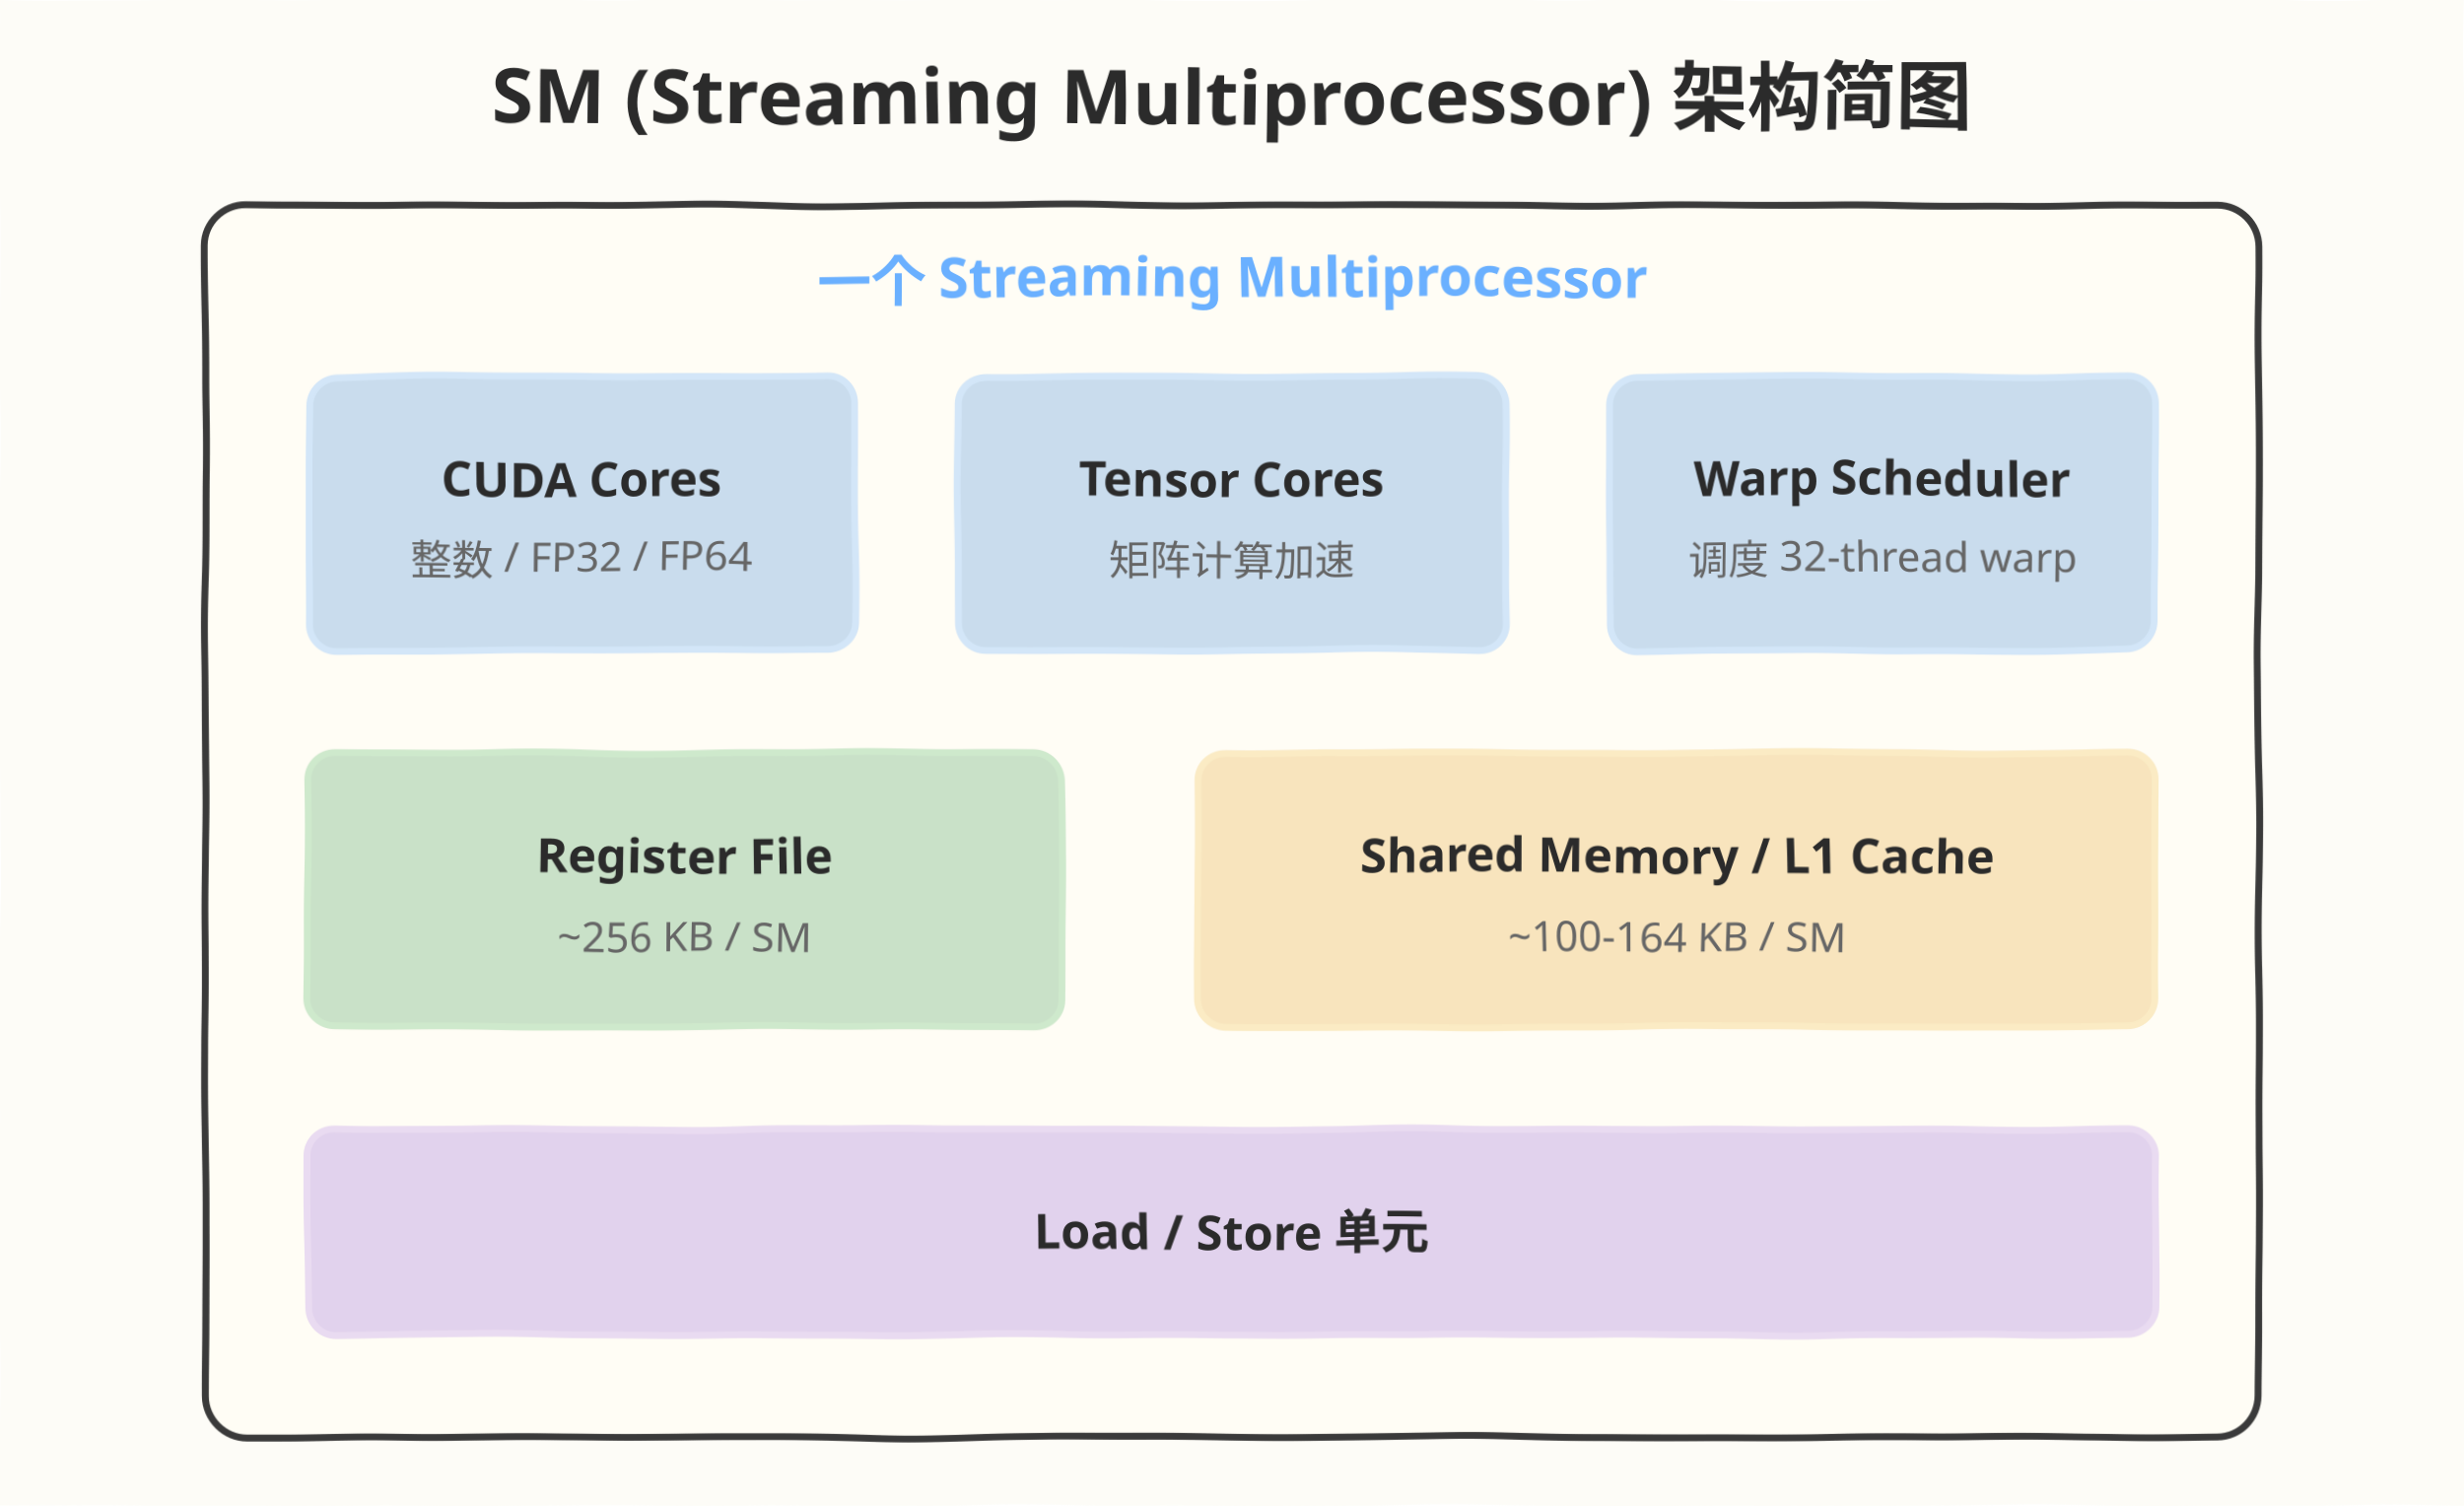
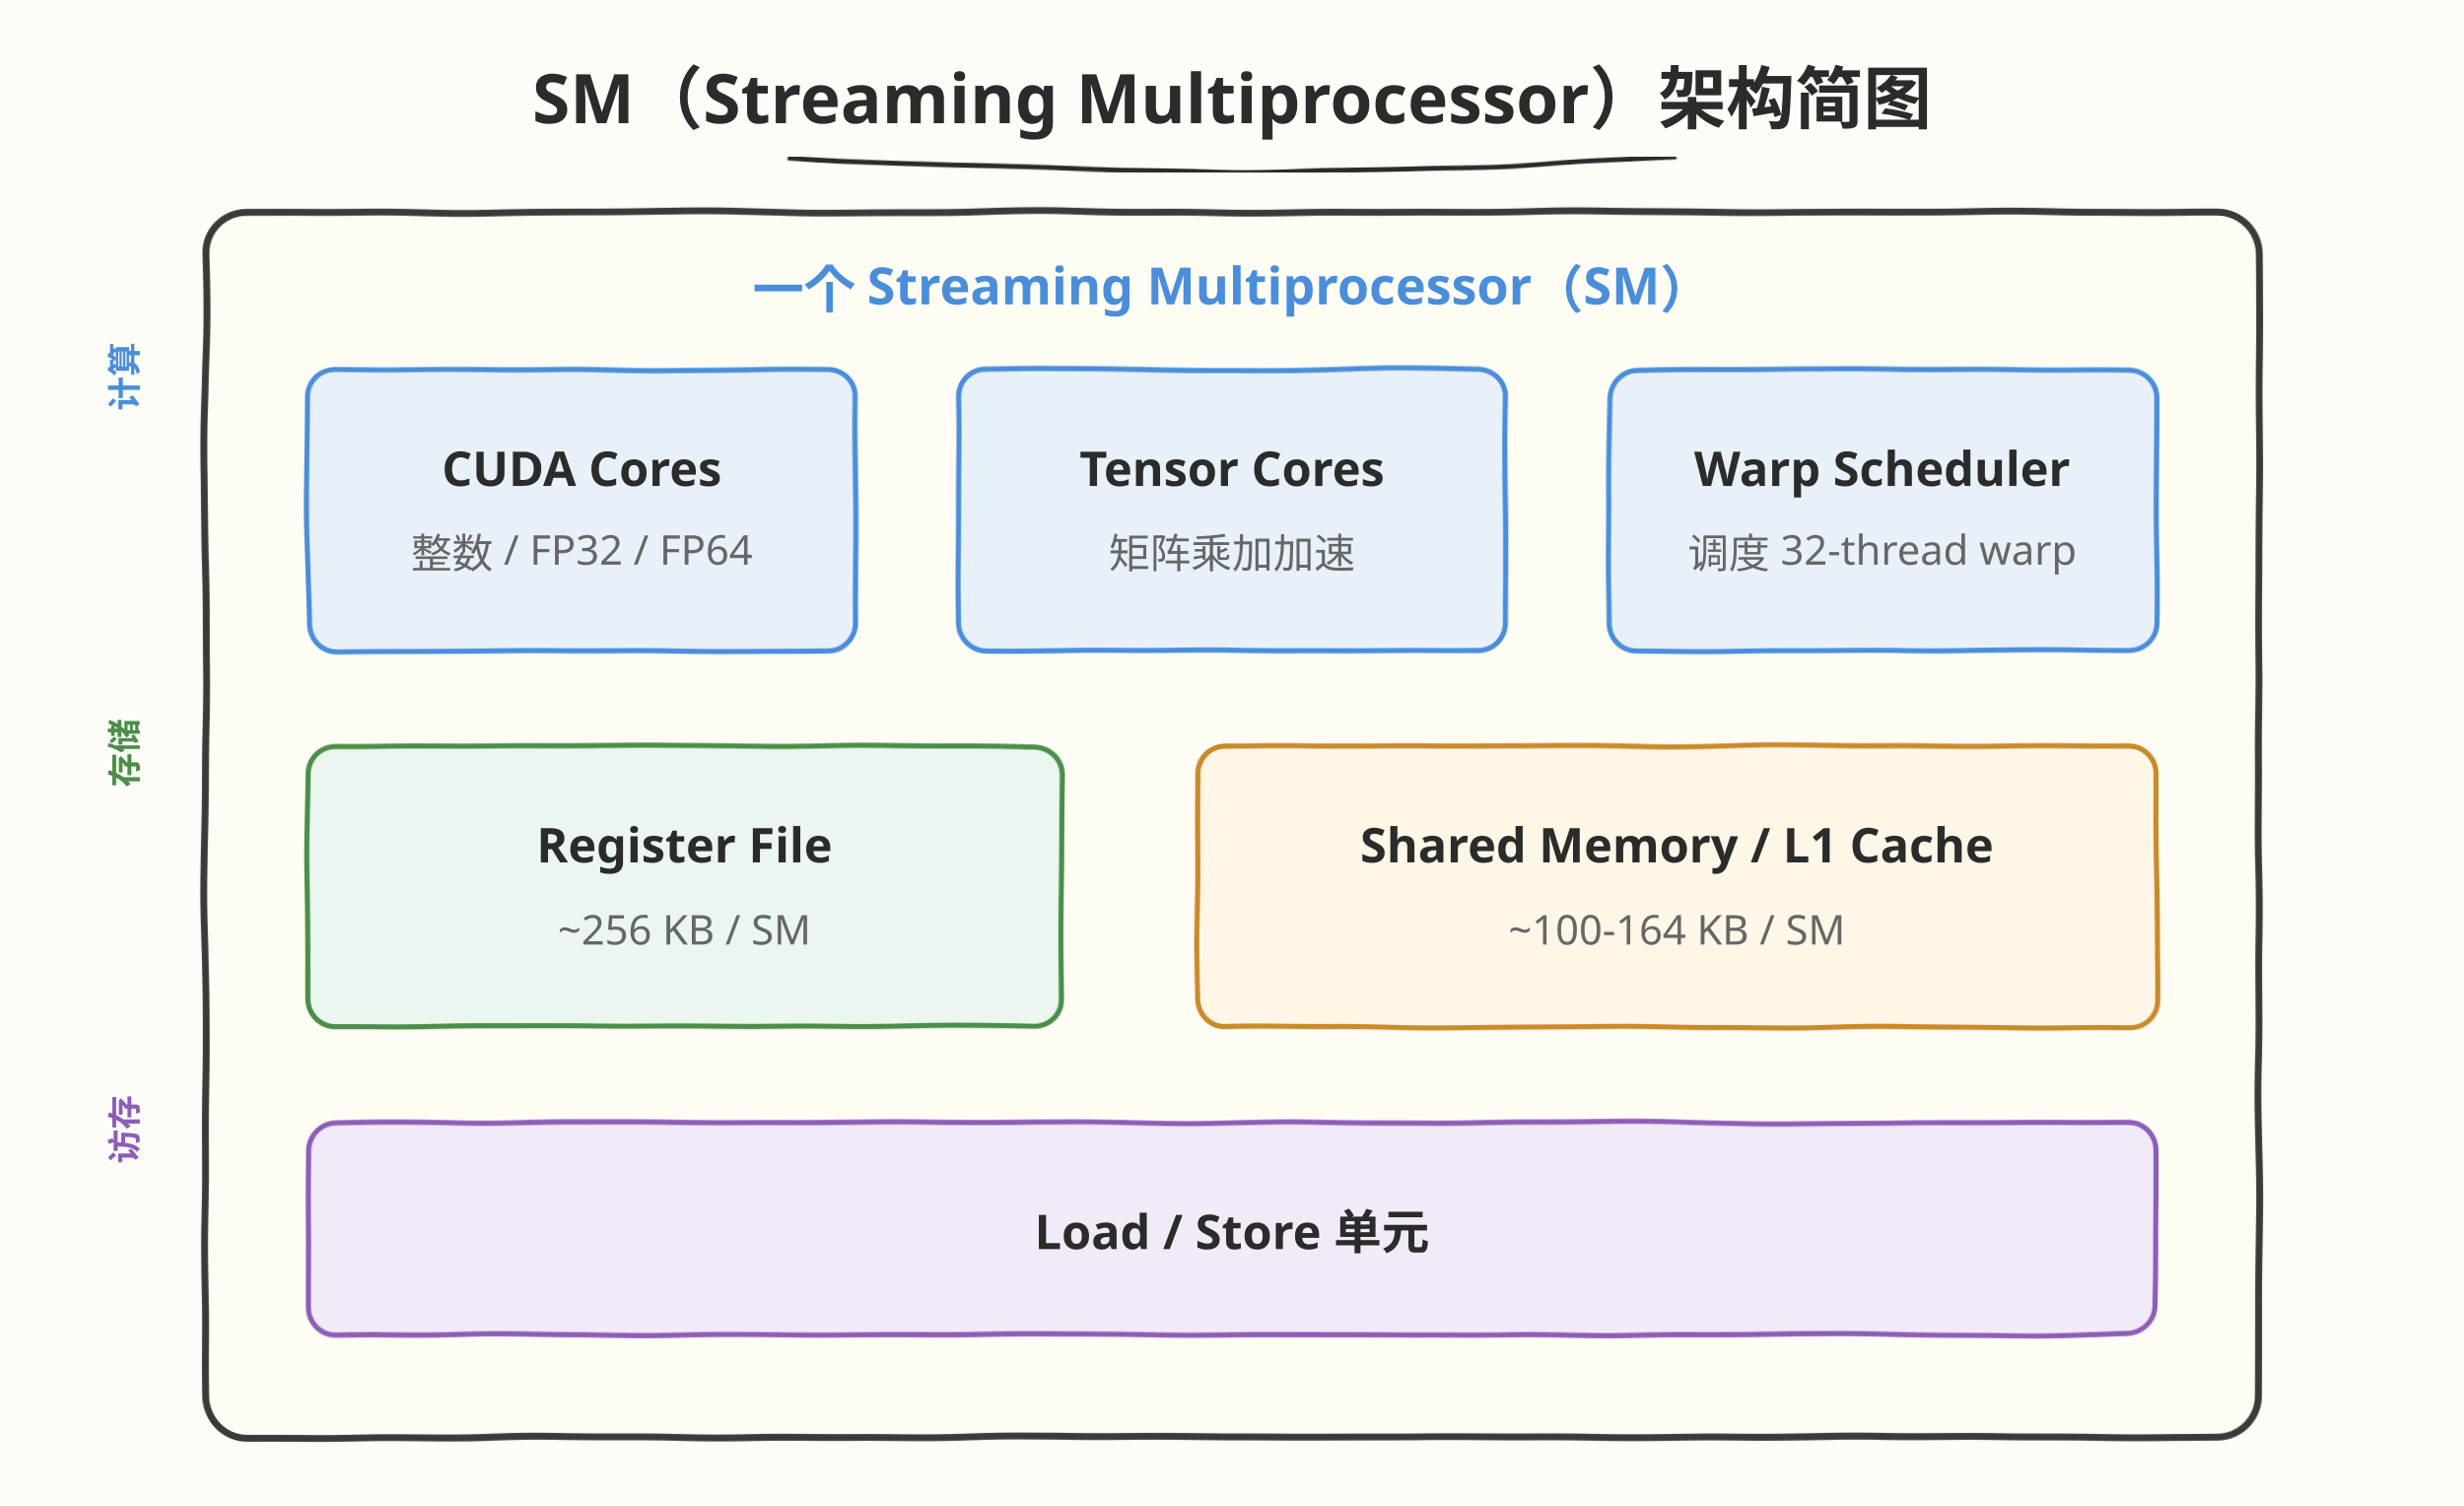
- <svg xmlns="http://www.w3.org/2000/svg" width="720" height="440" viewBox="0 0 720 440" font-family="'Comic Sans MS','Marker Felt','Segoe UI',cursive">
+ <svg xmlns="http://www.w3.org/2000/svg" viewBox="0 0 720 440" font-family="'Comic Sans MS','Marker Felt','Kaiti SC',楷体,'Segoe UI',cursive">
  <defs>
-     <filter id="sketch" x="-3%" y="-3%" width="106%" height="106%">
-       <feTurbulence type="fractalNoise" baseFrequency="0.018" numOctaves="2" seed="4" result="n" />
+     <filter id="sk" x="-3%" y="-3%" width="106%" height="106%">
+       <feTurbulence type="fractalNoise" baseFrequency="0.018" numOctaves="2" seed="6" result="n" />
      <feDisplacementMap in="SourceGraphic" in2="n" scale="1.8" />
    </filter>
  </defs>
-   <g filter="url(#sketch)">
-     <rect width="720" height="440" fill="#fdfcf7" />
-     <text x="360" y="36" text-anchor="middle" font-size="22" font-weight="bold" fill="#2b2b2b">SM (Streaming Multiprocessor) 架构简图</text>
-     <rect x="60" y="60" width="600" height="360" rx="12" fill="#fffdf5" stroke="#3a3a3a" stroke-width="2" />
-     <text x="360" y="88" text-anchor="middle" font-size="16" font-weight="bold" fill="#6ab0ff">一个 Streaming Multiprocessor</text>
-     <rect x="90" y="110" width="160" height="80" rx="8" fill="#4a8edb" opacity="0.3" stroke="#6ab0ff" stroke-width="2" />
-     <text x="170" y="145" text-anchor="middle" font-size="14" fill="#2b2b2b" font-weight="bold">CUDA Cores</text>
-     <text x="170" y="168" text-anchor="middle" font-size="12" fill="#666666">整数 / FP32 / FP64</text>
-     <rect x="280" y="110" width="160" height="80" rx="8" fill="#4a8edb" opacity="0.3" stroke="#6ab0ff" stroke-width="2" />
-     <text x="360" y="145" text-anchor="middle" font-size="14" fill="#2b2b2b" font-weight="bold">Tensor Cores</text>
-     <text x="360" y="168" text-anchor="middle" font-size="12" fill="#666666">矩阵计算加速</text>
-     <rect x="470" y="110" width="160" height="80" rx="8" fill="#4a8edb" opacity="0.3" stroke="#6ab0ff" stroke-width="2" />
-     <text x="550" y="145" text-anchor="middle" font-size="14" fill="#2b2b2b" font-weight="bold">Warp Scheduler</text>
-     <text x="550" y="168" text-anchor="middle" font-size="12" fill="#666666">调度 32-thread warp</text>
-     <rect x="90" y="220" width="220" height="80" rx="8" fill="#4a9d5f" opacity="0.3" stroke="#5cb86c" stroke-width="2" />
-     <text x="200" y="255" text-anchor="middle" font-size="14" fill="#2b2b2b" font-weight="bold">Register File</text>
-     <text x="200" y="278" text-anchor="middle" font-size="12" fill="#666666">~256 KB / SM</text>
-     <rect x="350" y="220" width="280" height="80" rx="8" fill="#e8a838" opacity="0.3" stroke="#f0c050" stroke-width="2" />
-     <text x="490" y="255" text-anchor="middle" font-size="14" fill="#2b2b2b" font-weight="bold">Shared Memory / L1 Cache</text>
-     <text x="490" y="278" text-anchor="middle" font-size="12" fill="#666666">~100-164 KB / SM</text>
-     <rect x="90" y="330" width="540" height="60" rx="8" fill="#9b6dd9" opacity="0.3" stroke="#b689e8" stroke-width="2" />
-     <text x="360" y="365" text-anchor="middle" font-size="14" fill="#2b2b2b" font-weight="bold">Load / Store 单元</text>
+   <rect width="720" height="440" fill="#fdfcf7" />
+   <text x="360" y="36" text-anchor="middle" font-size="20" font-weight="bold" fill="#2b2b2b">SM（Streaming Multiprocessor）架构简图</text>
+   <path d="M 230 46 Q 360 54 490 46" stroke="#2b2b2b" stroke-width="1.4" fill="none" filter="url(#sk)" />
+   <g filter="url(#sk)">
+     <rect x="60" y="62" width="600" height="358" rx="12" fill="#fffdf3" stroke="#3a3a3a" stroke-width="2" />
  </g>
+   <text x="360" y="90" text-anchor="middle" font-size="15" font-weight="bold" fill="#4a8edb">一个 Streaming Multiprocessor（SM）</text>
+   <g filter="url(#sk)">
+     <rect x="90" y="108" width="160" height="82" rx="8" fill="#e8f0fa" stroke="#4a8edb" stroke-width="1.5" />
+   </g>
+   <text x="170" y="142" text-anchor="middle" font-size="14" fill="#2b2b2b" font-weight="bold">CUDA Cores</text>
+   <text x="170" y="166" text-anchor="middle" font-size="12" fill="#666">整数 / FP32 / FP64</text>
+   <g filter="url(#sk)">
+     <rect x="280" y="108" width="160" height="82" rx="8" fill="#e8f0fa" stroke="#4a8edb" stroke-width="1.5" />
+   </g>
+   <text x="360" y="142" text-anchor="middle" font-size="14" fill="#2b2b2b" font-weight="bold">Tensor Cores</text>
+   <text x="360" y="166" text-anchor="middle" font-size="12" fill="#666">矩阵乘加加速</text>
+   <g filter="url(#sk)">
+     <rect x="470" y="108" width="160" height="82" rx="8" fill="#e8f0fa" stroke="#4a8edb" stroke-width="1.5" />
+   </g>
+   <text x="550" y="142" text-anchor="middle" font-size="14" fill="#2b2b2b" font-weight="bold">Warp Scheduler</text>
+   <text x="550" y="166" text-anchor="middle" font-size="12" fill="#666">调度 32-thread warp</text>
+   <g filter="url(#sk)">
+     <rect x="90" y="218" width="220" height="82" rx="8" fill="#eaf6ee" stroke="#4a8e4a" stroke-width="1.5" />
+   </g>
+   <text x="200" y="252" text-anchor="middle" font-size="14" fill="#2b2b2b" font-weight="bold">Register File</text>
+   <text x="200" y="276" text-anchor="middle" font-size="12" fill="#666">~256 KB / SM</text>
+   <g filter="url(#sk)">
+     <rect x="350" y="218" width="280" height="82" rx="8" fill="#fef6e6" stroke="#c98a2b" stroke-width="1.5" />
+   </g>
+   <text x="490" y="252" text-anchor="middle" font-size="14" fill="#2b2b2b" font-weight="bold">Shared Memory / L1 Cache</text>
+   <text x="490" y="276" text-anchor="middle" font-size="12" fill="#666">~100-164 KB / SM</text>
+   <g filter="url(#sk)">
+     <rect x="90" y="328" width="540" height="62" rx="8" fill="#f3eaf7" stroke="#8e5db8" stroke-width="1.5" />
+   </g>
+   <text x="360" y="365" text-anchor="middle" font-size="14" fill="#2b2b2b" font-weight="bold">Load / Store 单元</text>
+   <text x="40" y="120" font-size="10" fill="#4a8edb" font-weight="bold" transform="rotate(-90, 40, 120)">计算</text>
+   <text x="40" y="230" font-size="10" fill="#4a8e4a" font-weight="bold" transform="rotate(-90, 40, 230)">存储</text>
+   <text x="40" y="340" font-size="10" fill="#8e5db8" font-weight="bold" transform="rotate(-90, 40, 340)">访存</text>
</svg>
